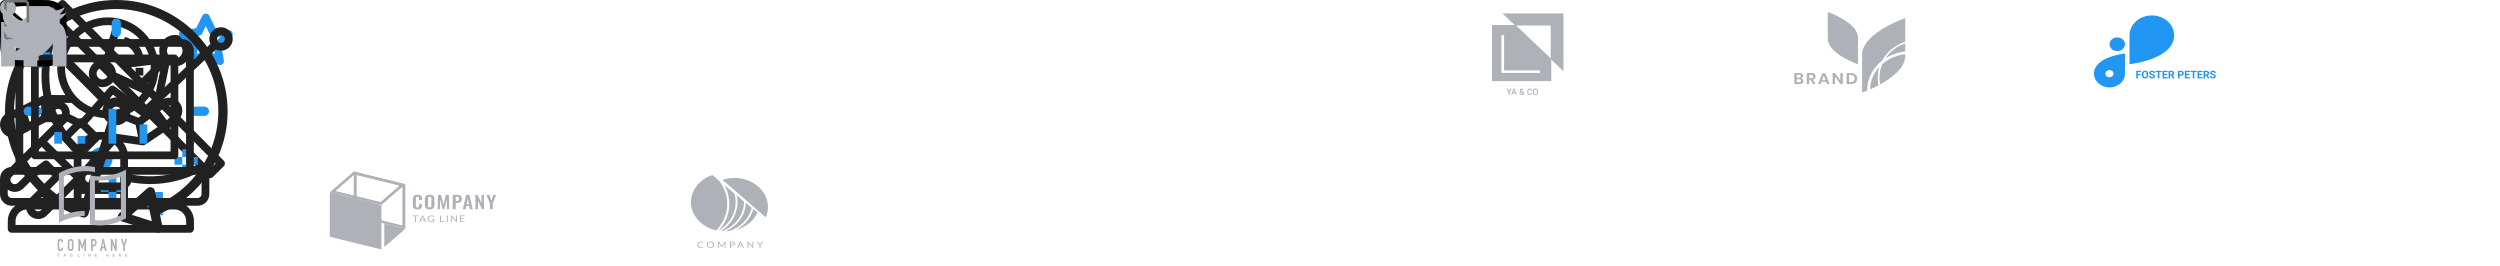
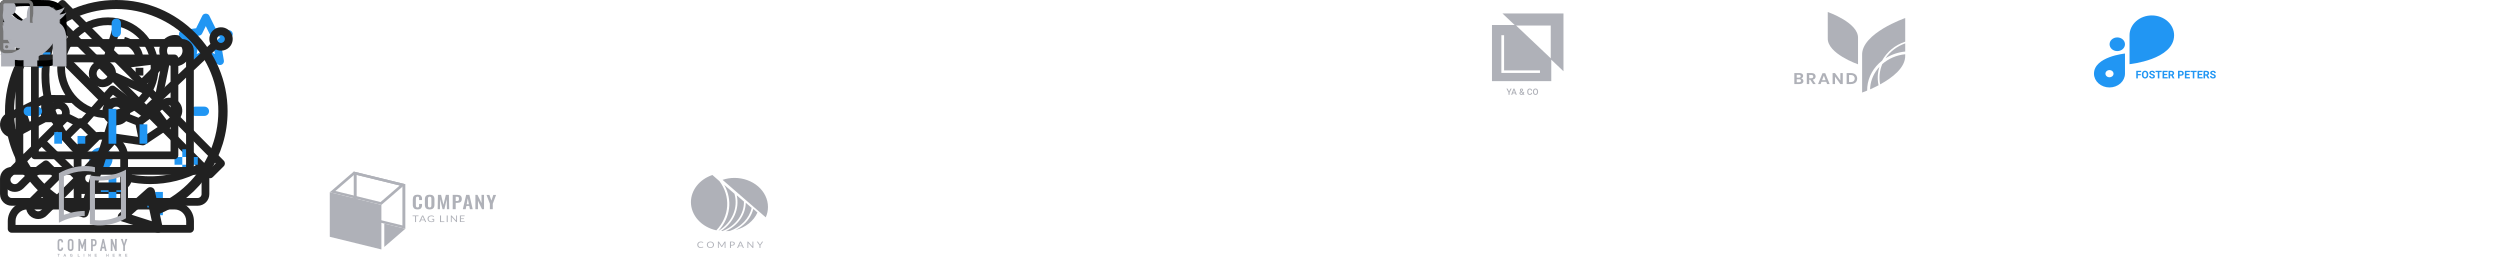
<svg xmlns="http://www.w3.org/2000/svg" width="752" height="80">
  <svg id="icon-antenna" width="70" height="70" viewBox="0 0 32 32">
    <path fill="#212121" d="m30.773 22.098-8.443-8.505.937-4.615c.242.094.499.144.758.146h.006a2.159 2.159 0 1 0-2.008-1.435l-4.96.605L8.972.161a.534.534 0 0 0-.377-.16.532.532 0 0 0-.373.155L6.709 1.66a.534.534 0 0 0 0 .754l.814.826a14.943 14.943 0 0 0 2.519 17.663.513.513 0 0 0 .146.098c-.034.18-.051.364-.052.547v6.187h-6.4a2.67 2.67 0 0 0-2.667 2.667v1.067c0 .295.239.533.533.533h24.533a.533.533 0 0 0 .533-.533v-1.067a2.67 2.67 0 0 0-2.667-2.667h-6.4v-2.742a15.09 15.09 0 0 0 3.049.32 14.854 14.854 0 0 0 7.04-1.783l.818.823a.534.534 0 0 0 .377.16.532.532 0 0 0 .373-.155l1.513-1.504a.534.534 0 0 0 0-.754zM23.28 6.233a1.066 1.066 0 1 1 .752 1.822h-.003a1.067 1.067 0 0 1-.747-1.823h-.002zm-1.256 3.505-.598 2.946-1.175-1.182 1.774-1.763zm-.605-.902-1.92 1.909-1.485-1.493 3.405-.415zM24.004 28.8a1.6 1.6 0 0 1 1.6 1.6v.533H2.137V30.4a1.6 1.6 0 0 1 1.6-1.6h20.267zm-7.467-2.133v1.067h-5.333v-1.067h5.333zM11.204 25.6v-4.053c0-1.294 1.196-2.347 2.667-2.347s2.667 1.053 2.667 2.347V25.6h-5.333zm6.4-1.696v-2.357c0-1.882-1.675-3.413-3.733-3.413a3.8 3.8 0 0 0-3.281 1.786A13.87 13.87 0 0 1 8.311 4.033l18.602 18.708a13.818 13.818 0 0 1-9.309 1.163zm11.289-.684L7.836 2.039l.755-.752 7.935 7.98c.004 0 .006.007.01.01l13.115 13.191-.757.752z" />
    <path fill="#2196f3" d="M13.876 20.267h-.005a1.6 1.6 0 1 0-.004 3.2h.005a1.6 1.6 0 1 0 .004-3.2zm.373 1.978a.534.534 0 0 1-.752-.756.534.534 0 0 1 .373-.155.532.532 0 0 1 .373.911h.005z" />
  </svg>
  <svg id="icon-astronaut" width="70" height="70" viewBox="0 0 32 32">
    <path fill="#2196f3" d="M31.974 4.524a.534.534 0 0 0-.43-.363l-1.91-.278-.855-1.731c-.179-.365-.777-.365-.956 0l-.855 1.731-1.91.278a.535.535 0 0 0-.296.91l1.383 1.348-.326 1.903c-.034.2.048.402.212.522a.53.53 0 0 0 .562.04l1.709-.899 1.709.899a.536.536 0 0 0 .775-.563l-.326-1.903 1.383-1.348a.536.536 0 0 0 .135-.547zm-2.463 1.327a.534.534 0 0 0-.153.472l.191 1.114-1-.526a.533.533 0 0 0-.498 0l-1.001.526.191-1.114a.534.534 0 0 0-.153-.472l-.81-.789 1.119-.163a.532.532 0 0 0 .402-.292l.5-1.013.5 1.013a.535.535 0 0 0 .402.292l1.119.163-.809.789zM26.134 20.522h-1.067v1.067h1.067v-1.067zM26.134 22.656h-1.067v1.067h1.067v-1.067zM27.2 21.589h-1.067v1.067H27.2v-1.067zM25.067 21.589H24v1.067h1.067v-1.067zM22.4 26.389h-1.067v1.067H22.4v-1.067zM22.4 28.522h-1.067v1.067H22.4v-1.067zM23.467 27.456H22.4v1.067h1.067v-1.067zM21.333 27.456h-1.067v1.067h1.067v-1.067zM16 24.256h-1.067v1.067H16v-1.067zM16 26.389h-1.067v1.067H16v-1.067zM17.067 25.322H16v1.067h1.067v-1.067zM14.933 25.322h-1.067v1.067h1.067v-1.067zM5.867 6.122H4.8v1.067h1.067V6.122zM5.867 8.255H4.8v1.067h1.067V8.255z" />
    <path fill="#2196f3" d="M6.933 7.189H5.866v1.067h1.067V7.189zM4.8 7.189H3.733v1.067H4.8V7.189z" />
    <path fill="#212121" d="M24.715 14.159a1.775 1.775 0 0 0-1.188-.705 1.778 1.778 0 0 0-1.34.352l-1.252.96-1.898 1.417-1.358-.541c2.421-1.086 4.114-3.508 4.114-6.32 0-3.823-3.123-6.933-6.961-6.933s-6.961 3.11-6.961 6.933a6.86 6.86 0 0 0 1.12 3.758l-2.764-.024h-.005c-.009 0-.015.004-.023.005a.515.515 0 0 0-.155.031l-.038.013c-.006.003-.013.003-.019.006l-3.233 1.596-.001.001-1.893.911a.397.397 0 0 0-.063.035 1.779 1.779 0 0 0-.598 2.295c.22.429.595.745 1.056.889a1.776 1.776 0 0 0 1.378-.128l1.388-.738 2.264-1.169 1.357-.008L2.2 22.211l-.002.001-1.339 1.333c-.316.315-.49.732-.49 1.178s.174.863.49 1.179c.325.323.752.485 1.179.485s.854-.162 1.18-.485l1.314-1.309 1.741-1.3.901.897-1.762 1.754-.002.001-1.339 1.333c-.316.315-.49.732-.49 1.178s.174.863.49 1.179c.325.323.753.485 1.18.485s.855-.162 1.18-.485l3.482-3.467.001-.002 1.01-1-.004-.004c.006-.006.015-.009.022-.015l5.166-5.658 3.471.494a.52.52 0 0 0 .262-.033c.018-.006.033-.015.05-.023.019-.01.039-.015.058-.027l3.213-2.133c.012-.008.018-.021.029-.029.013-.01.029-.014.041-.026l1.271-1.191c.662-.62.753-1.635.212-2.362zM2.13 17.77a.714.714 0 0 1-.558.052.717.717 0 0 1-.213-1.26l1.314-.632.449 1.313-.992.527zm3.498-1.828-1.548.8-.439-1.283 2.027-1.001-.04 1.484zm15.099-6.62a5.79 5.79 0 0 1-.599 2.559l-4.181-1.899a1.863 1.863 0 0 0-.788-1.388l1.464-4.86c2.378.756 4.105 2.974 4.105 5.588zm-11.789 0c0-3.235 2.644-5.867 5.894-5.867.253 0 .5.021.745.052l-1.432 4.754c-.019-.001-.037-.006-.057-.006-1.033 0-1.873.837-1.873 1.867s.84 1.867 1.873 1.867c.694 0 1.294-.383 1.618-.945l3.862 1.755a5.894 5.894 0 0 1-4.737 2.39c-3.25 0-5.894-2.632-5.894-5.867zm5.956.8c0 .441-.362.8-.806.8s-.806-.359-.806-.8c0-.441.362-.8.806-.8s.806.359.806.8zM2.465 25.146a.608.608 0 0 1-.854.001.592.592 0 0 1 0-.844l.962-.959.851.848-.959.955zm3.214 3.734a.608.608 0 0 1-.855.001.592.592 0 0 1 0-.844l.963-.959.852.848-.96.955zm3.481-3.469-.002.001-1.765 1.76-.852-.848 1.763-1.755.002-.001c.04-.04.065-.088.09-.135.007-.014.02-.026.026-.04.017-.041.019-.085.026-.129.003-.025.014-.047.014-.073 0-.036-.013-.07-.02-.106-.006-.032-.006-.065-.019-.095a.55.55 0 0 0-.091-.138c-.01-.012-.014-.027-.025-.038h-.001l-.001-.002-1.607-1.6c-.017-.017-.039-.024-.058-.038a.507.507 0 0 0-.087-.058.515.515 0 0 0-.093-.033.507.507 0 0 0-.103-.02.5.5 0 0 0-.095.005.53.53 0 0 0-.104.02.477.477 0 0 0-.094.045c-.02.011-.042.015-.061.029L4.23 23.486l-.901-.897 2.399-2.386 4.361 4.289-.928.919zm6.819-7.017c-.015-.002-.03.004-.045.003a.556.556 0 0 0-.3.075.492.492 0 0 0-.083.061c-.013.011-.028.017-.04.029l-4.698 5.146-4.328-4.257 2.833-2.818a.534.534 0 0 0-.379-.911v-.001l-2.219.013.028-1.607 3.104.027a6.947 6.947 0 0 0 4.981 2.101c.437 0 .864-.045 1.279-.123.04.032.079.065.13.085l2.41.96.152.758.178.885-3.003-.427zm4.041.178-.313-1.558 1.446-1.08.947 1.257-2.08 1.381zm3.754-2.831-.838.785-.931-1.236.831-.637a.735.735 0 0 1 .543-.143.718.718 0 0 1 .48.284.713.713 0 0 1-.085.947z" />
    <path fill="#212121" d="m13.602 18.544-2.143-2.133a.534.534 0 0 0-.753 0l-2.142 2.133a.537.537 0 0 0 0 .756l2.142 2.133a.536.536 0 0 0 .753 0l2.143-2.133a.535.535 0 0 0 0-.756zm-2.519 1.759-1.387-1.381 1.387-1.381 1.387 1.381-1.387 1.381zM17.164 5.071l-.258 1.036c.071.018 1.738.452 1.738 2.149h1.067c0-2.017-1.666-2.965-2.547-3.185zM19.711 9.322h-1.067v1.067h1.067V9.322z" />
  </svg>
  <svg id="icon-clock" width="70" height="70" viewBox="0 0 32 32">
    <path fill="#212121" d="M31.297 15.301C31.295 6.849 24.442-.002 15.989 0S.686 6.855.688 15.308a15.304 15.304 0 0 0 10.649 14.576.662.662 0 0 0 .529-.065.637.637 0 0 0 .283-.356l3.865-12.25a1.912 1.912 0 1 0-.84-3.635l-5.106-5.107a.637.637 0 0 0-.902.902l5.103 5.109a1.876 1.876 0 0 0 .536 2.309l-3.683 11.673C3.844 25.783.118 17.71 2.799 10.432S13.553-.572 20.831 2.109s11.004 10.754 8.323 18.032a14.042 14.042 0 0 1-7.462 7.973l-.398-1.874a.638.638 0 0 0-1.048-.344l-3.837 3.426a.637.637 0 0 0 .231 1.084l4.899 1.563a.638.638 0 0 0 .819-.74l-.391-1.839a15.255 15.255 0 0 0 9.329-14.089zm-15.305-.637a.638.638 0 1 1 0 1.277.638.638 0 0 1 0-1.277zm2.101 14.864 2.184-1.948.603 2.84-2.787-.892z" />
    <path fill="#2196f3" d="M15.354 3.185V4.46a.638.638 0 1 0 1.276 0V3.185a.638.638 0 0 0-1.276 0zM3.876 14.664a.638.638 0 0 0 0 1.276h1.275a.638.638 0 1 0 0-1.276H3.876zM28.108 15.939a.638.638 0 1 0 0-1.276h-1.275a.638.638 0 0 0 0 1.276h1.275z" />
  </svg>
  <svg id="icon-diagram" width="70" height="70" viewBox="0 0 32 32">
    <path fill="#2196f3" d="M14.926 14.965h1.066v4.798h-1.066v-4.797zM19.19 17.097h1.066v2.665H19.19v-2.665zM10.661 18.696h1.066v1.066h-1.066v-1.066zM7.463 18.163h1.066v1.599H7.463v-1.599z" />
    <path fill="#212121" d="M1.599 28.291h25.587a1.6 1.6 0 0 0 1.599-1.599V24.56a1.6 1.6 0 0 0-1.599-1.599h-.533V9.668L29.681 6.8a1.608 1.608 0 1 0-.746-.763L26.654 8.2V6.97a1.6 1.6 0 0 0-1.599-1.599H3.733A1.6 1.6 0 0 0 2.134 6.97v15.992h-.533a1.6 1.6 0 0 0-1.599 1.599v2.132a1.6 1.6 0 0 0 1.599 1.599zM30.384 4.837a.533.533 0 1 1 0 1.067.533.533 0 0 1 0-1.067zM3.198 6.969c0-.294.239-.533.533-.533h21.322c.294 0 .533.239.533.533v2.239l-1.066 1.013V8.035a.533.533 0 0 0-.533-.533H4.797a.533.533 0 0 0-.533.533v13.326c0 .294.239.533.533.533h19.19a.533.533 0 0 0 .533-.533v-9.674l1.066-1.01v12.284H3.198V6.969zm4.798 6.93a1.598 1.598 0 1 0 1.107 2.749l1.853.93a.532.532 0 0 0 .636-.123l3.939-4.431 3.872 2.901a.533.533 0 0 0 .686-.039l3.365-3.188v8.131H5.33V8.569h18.124v2.66l-3.771 3.572-3.904-2.927a.533.533 0 0 0-.718.072l-3.993 4.493-1.493-.746c.011-.064.018-.129.02-.193a1.6 1.6 0 0 0-1.599-1.599zm.533 1.599a.533.533 0 1 1-1.067 0 .533.533 0 0 1 1.067 0zm3.198 8.528h5.331v.533a.533.533 0 0 1-.533.533h-4.264a.533.533 0 0 1-.533-.533v-.533zm-10.661.534c0-.294.239-.533.533-.533h9.062v.533a1.6 1.6 0 0 0 1.599 1.599h4.264a1.6 1.6 0 0 0 1.599-1.599v-.533h9.062c.294 0 .533.239.533.533v2.132a.533.533 0 0 1-.533.533H1.598a.533.533 0 0 1-.533-.533V24.56z" />
  </svg>
  <svg id="icon-envelope" width="16" height="12" viewBox="0 0 43 32">
    <path d="M38.667 0H4C1.794 0 0 1.794 0 4v24c0 2.206 1.794 4 4 4h34.667c2.206 0 4-1.794 4-4V4c0-2.206-1.794-4-4-4zm0 2.667c.181 0 .353.038.511.103L21.334 18.236 3.49 2.77a1.32 1.32 0 0 1 .511-.103h34.667zm0 26.666H4A1.334 1.334 0 0 1 2.667 28V5.587L20.46 21.008a1.335 1.335 0 0 0 1.748 0L40.001 5.587V28c0 .736-.598 1.333-1.333 1.333z" />
  </svg>
  <svg id="icon-facebook" width="20" height="20" viewBox="0 0 32 32">
    <path fill="#afb1b8" d="M21.329 5.313h2.921V.225C23.746.156 22.013 0 19.994 0c-4.212 0-7.097 2.649-7.097 7.519V12H8.249v5.688h4.648V32h5.699V17.689h4.46l.708-5.688h-5.169V8.082c.001-1.644.444-2.769 2.735-2.769z" />
  </svg>
  <svg id="icon-instagram" width="20" height="20" viewBox="0 0 32 32">
    <path d="M31.969 9.408c-.075-1.7-.35-2.869-.744-3.882a7.806 7.806 0 0 0-1.851-2.838A7.867 7.867 0 0 0 26.542.844C25.523.45 24.36.175 22.66.1 20.947.019 20.403 0 16.059 0s-4.888.019-6.595.094c-1.7.075-2.869.35-3.882.744a7.803 7.803 0 0 0-2.838 1.85A7.867 7.867 0 0 0 .9 5.52C.506 6.539.231 7.702.156 9.402c-.081 1.713-.1 2.257-.1 6.601s.019 4.888.094 6.595c.075 1.7.35 2.869.744 3.882a7.895 7.895 0 0 0 1.85 2.838 7.867 7.867 0 0 0 2.832 1.844c1.019.394 2.182.669 3.882.744 1.706.075 2.25.094 6.595.094s4.888-.019 6.595-.094c1.7-.075 2.869-.35 3.882-.744a8.184 8.184 0 0 0 4.682-4.682c.394-1.019.669-2.182.744-3.882.075-1.707.094-2.251.094-6.595s-.006-4.888-.081-6.595zm-2.882 13.065c-.069 1.563-.331 2.407-.55 2.969a5.31 5.31 0 0 1-3.038 3.038c-.563.219-1.413.481-2.969.55-1.688.075-2.194.094-6.464.094s-4.782-.019-6.464-.094c-1.563-.069-2.407-.331-2.969-.55a4.926 4.926 0 0 1-1.838-1.194 4.974 4.974 0 0 1-1.194-1.838c-.219-.563-.481-1.413-.55-2.969-.075-1.688-.094-2.194-.094-6.464s.019-4.782.094-6.464c.069-1.563.331-2.407.55-2.969a4.868 4.868 0 0 1 1.2-1.838A4.974 4.974 0 0 1 6.639 3.55c.563-.219 1.413-.481 2.969-.55 1.688-.075 2.194-.094 6.464-.094 4.276 0 4.782.019 6.464.094 1.563.069 2.407.331 2.969.55a4.914 4.914 0 0 1 1.838 1.194 4.974 4.974 0 0 1 1.194 1.838c.219.563.481 1.413.55 2.969.075 1.688.094 2.194.094 6.464s-.019 4.77-.094 6.458z" />
    <path fill="#afb1b8" d="M16.059 7.783c-4.538 0-8.22 3.682-8.22 8.22s3.682 8.22 8.22 8.22c4.539 0 8.22-3.682 8.22-8.22s-3.682-8.22-8.22-8.22zm0 13.552a5.333 5.333 0 0 1 0-10.664 5.333 5.333 0 0 1 0 10.664zM26.524 7.458a1.919 1.919 0 1 1-3.838 0 1.919 1.919 0 0 1 3.838 0z" />
  </svg>
  <svg id="icon-linkedin" width="20" height="20" viewBox="0 0 32 32">
    <path fill="#afb1b8" d="M31.992 32v-.001H32V20.263c0-5.741-1.236-10.164-7.948-10.164-3.227 0-5.392 1.771-6.276 3.449h-.093v-2.913h-6.364v21.364h6.627V21.42c0-2.785.528-5.479 3.977-5.479 3.399 0 3.449 3.179 3.449 5.657v10.401h6.62zM.528 10.636h6.635V32H.528V10.636zM3.843 0C1.722 0 0 1.721 0 3.843s1.721 3.879 3.843 3.879c2.121 0 3.843-1.757 3.843-3.879A3.846 3.846 0 0 0 3.843 0z" />
  </svg>
  <svg id="icon-logo" width="56" height="32" viewBox="0 0 56 32" x="432" y="0">
    <path fill="#afb1b8" d="m19.934 4.046 3.676 3.48-6.824-.004v16.885h17.836v-6.456l3.672 3.476V4.045H19.933zm14.528 13.497L24.038 7.675h10.424v9.868zm-3.237 4.395H19.609V10.582h.821v10.587h10.795v.769zm-8.873 4.718-.429.884-.429-.884h-.36l.626 1.178v.686h.325v-.686l.625-1.178h-.359zm.539 1.864.151-.434h.722l.152.434h.338l-.706-1.865h-.291l-.704 1.865h.337zm.513-1.469.27.774h-.541l.27-.774zm1.708.729a.424.424 0 0 0-.07.237c0 .157.055.285.165.383s.259.146.443.146.343-.05.476-.15l.105.124h.361l-.274-.324c.108-.147.161-.335.161-.565h-.27c0 .126-.026.24-.078.342l-.36-.425.127-.092c.09-.065.154-.13.193-.195a.411.411 0 0 0-.072-.511.471.471 0 0 0-.333-.12c-.15 0-.27.043-.359.128s-.133.2-.133.346c0 .06.014.122.042.186s.08.142.152.233a1.115 1.115 0 0 0-.278.257zm.842.412a.476.476 0 0 1-.295.105c-.093 0-.167-.027-.223-.081s-.083-.124-.083-.21c0-.1.051-.189.154-.266l.04-.028.407.48zm-.335-.826c-.088-.108-.132-.198-.132-.27 0-.062.018-.114.054-.155s.084-.061.145-.061c.056 0 .103.018.14.052s.055.076.055.124a.231.231 0 0 1-.079.181l-.04.032-.142.097zm3.036 1.014a.672.672 0 0 0 .22-.466h-.323c-.017.133-.058.228-.122.286s-.16.086-.287.086c-.139 0-.245-.053-.318-.159s-.108-.26-.108-.461v-.165c.002-.199.04-.35.115-.452s.184-.155.325-.155c.121 0 .213.03.275.09s.102.155.118.289h.323c-.02-.204-.094-.362-.219-.474s-.291-.168-.497-.168a.708.708 0 0 0-.673.419 1.097 1.097 0 0 0-.093.465v.174c.003.172.035.322.096.452s.149.23.261.301c.114.07.245.105.393.105.213 0 .383-.055.511-.166zm1.904-.262c.063-.138.095-.299.095-.482v-.104c-.001-.182-.033-.341-.097-.478s-.155-.243-.273-.315c-.117-.073-.251-.11-.403-.11s-.287.037-.405.111c-.117.073-.208.18-.273.319s-.096.3-.096.482v.105c.001.178.033.336.097.473s.156.242.274.316a.76.76 0 0 0 .405.11c.153 0 .288-.037.405-.11s.208-.18.272-.318zm-.347-1.054c.079.11.118.268.118.475v.097c0 .21-.039.37-.117.479s-.187.164-.33.164c-.142 0-.253-.056-.333-.168s-.119-.27-.119-.475v-.108c.002-.201.042-.356.12-.465s.189-.165.329-.165c.143 0 .254.055.332.165z" />
  </svg>
  <svg id="icon-logo_ffth" width="57" height="32" viewBox="0 0 57 32" x="528" y="0">
    <path fill="#afb1b8" d="M14.27 23.859c.13.147.199.332.196.521.007.123-.017.247-.07.361s-.132.216-.233.297c-.252.175-.565.26-.881.24h-1.549v-3.302h1.517c.299-.018.596.059.84.219.098.075.176.17.227.277s.074.224.068.341a.725.725 0 0 1-.176.505.839.839 0 0 1-.462.258.897.897 0 0 1 .523.282zm-1.816-.499h.648a.653.653 0 0 0 .412-.11c.049-.04.087-.09.111-.146s.034-.116.028-.176c.005-.06-.005-.12-.029-.175s-.061-.106-.108-.147a.665.665 0 0 0-.425-.111h-.638v.866zm1.124 1.267c.052-.041.093-.093.12-.151s.038-.121.034-.184c.004-.064-.008-.127-.035-.186s-.069-.111-.121-.153a.714.714 0 0 0-.44-.119h-.68v.908h.689a.732.732 0 0 0 .435-.114zM17.371 25.278l-.844-1.291h-.317v1.291h-.726v-3.302h1.374c.346-.022.689.078.957.281.192.179.308.415.327.666s-.061.499-.224.7c-.17.178-.401.296-.655.336l.898 1.32h-.789zm-1.161-1.74h.594c.412 0 .618-.167.618-.5a.458.458 0 0 0-.151-.371.687.687 0 0 0-.467-.134h-.601l.007 1.005zM21.339 24.614h-1.446l-.255.665h-.761l1.328-3.265h.823l1.323 3.265h-.761l-.25-.665zm-.194-.5-.529-1.394-.529 1.394h1.057zM26.305 25.278h-.721l-1.616-2.245v2.245h-.719v-3.302h.719l1.616 2.258v-2.258h.721v3.302zM30.417 24.488a1.501 1.501 0 0 1-.652.582 2.282 2.282 0 0 1-1.013.208h-1.283v-3.302h1.283c.351-.008.698.061 1.013.203.276.127.503.328.652.576a1.78 1.78 0 0 1 0 1.732zm-.824-.079c.206-.219.319-.499.319-.788s-.113-.569-.319-.788a1.326 1.326 0 0 0-.902-.281h-.5v2.137h.5c.329.019.654-.082.902-.281zM21.79 3.609s9.301 3.215 9.103 7.867v7.869s-9.294-3.217-9.1-7.869l-.004-7.867zM39.179 17.503a13.494 13.494 0 0 1 5.909-1.994v-2.463c-2.444.862-4.517 2.426-5.909 4.457z" />
    <path fill="#afb1b8" d="M38.124 18.245c1.438-2.651 3.93-4.696 6.964-5.715V5.432s-13.245 4.58-12.965 11.205V27.84s.59-.205 1.519-.589c0-.358 0-.719.042-1.082.274-3.076 1.871-5.926 4.44-7.924z" />
    <path fill="#afb1b8" d="M36.864 22.407c.07-.777.225-1.546.463-2.294-1.599 1.725-2.568 3.866-2.77 6.122-.019.213-.03.426-.035.645a40.466 40.466 0 0 0 2.548-1.229 10.624 10.624 0 0 1-.206-3.244zM37.391 22.447a10.17 10.17 0 0 0 .164 2.938c3.619-1.983 7.685-5.046 7.528-8.748v-.323c-2.585.265-5.004 1.3-6.885 2.946a10.29 10.29 0 0 0-.807 3.188z" />
  </svg>
  <svg id="icon-logo_frth" width="57" height="32" viewBox="0 0 57 32" x="624" y="0">
    <path fill="#2196f3" d="M12.878 11.255h-.002c-1.279 0-2.316.921-2.316 2.058v.001c0 1.137 1.037 2.058 2.316 2.058h.002c1.279 0 2.316-.921 2.316-2.058v-.001c0-1.137-1.037-2.058-2.316-2.058zM29.971 10.597c-.004-1.579-.711-3.092-1.967-4.208s-2.958-1.745-4.735-1.749c-1.777.003-3.48.631-4.737 1.748s-1.964 2.63-1.968 4.209v8.706s13.405-1.327 13.406-8.704v-.001zM5.867 22.16c.003 1.098.496 2.151 1.369 2.928s2.058 1.215 3.294 1.218c1.236-.003 2.42-.441 3.294-1.218s1.366-1.829 1.37-2.927v-6.057s-9.327.924-9.327 6.056zm4.663 1.085c-.242 0-.478-.064-.678-.183s-.357-.289-.45-.487c-.092-.198-.117-.417-.069-.627s.163-.404.334-.556c.171-.152.388-.255.625-.297s.482-.02.706.062c.223.082.414.221.548.4s.206.388.206.603c.001.143-.031.284-.092.417s-.151.252-.264.353c-.114.101-.248.182-.397.236s-.308.083-.468.083v-.004zM19.956 22.647h-.9v.93h-.469v-2.275h1.481v.38h-1.012v.588h.9v.378zm2.253-.156c0 .224-.04.42-.119.589a.893.893 0 0 1-.847.528c-.189 0-.357-.045-.505-.136s-.262-.22-.344-.387a1.344 1.344 0 0 1-.123-.581v-.112c0-.224.04-.421.12-.591a.895.895 0 0 1 .848-.529c.189 0 .358.046.505.137a.888.888 0 0 1 .342.392c.081.17.122.366.122.589v.102zm-.475-.103c0-.238-.043-.42-.128-.544s-.207-.186-.366-.186a.416.416 0 0 0-.364.184c-.085.122-.129.301-.13.538v.111c0 .232.043.412.128.541s.208.192.369.192a.415.415 0 0 0 .363-.184c.084-.124.127-.304.128-.541v-.111zm1.996.592a.237.237 0 0 0-.094-.203 1.203 1.203 0 0 0-.337-.15 2.418 2.418 0 0 1-.386-.156c-.258-.14-.387-.328-.387-.564 0-.123.034-.232.103-.328a.688.688 0 0 1 .298-.227c.13-.054.276-.081.438-.081.163 0 .307.03.434.089a.662.662 0 0 1 .401.614h-.469c0-.104-.033-.185-.098-.242s-.158-.087-.277-.087a.426.426 0 0 0-.267.073.225.225 0 0 0-.095.191c0 .074.037.136.111.186.075.05.185.097.33.141.267.08.461.18.583.298s.183.267.183.444a.55.55 0 0 1-.223.464c-.149.111-.349.167-.602.167-.175 0-.334-.032-.478-.095-.144-.065-.254-.153-.33-.264s-.113-.241-.113-.388h.47c0 .251.15.377.45.377a.442.442 0 0 0 .261-.067.222.222 0 0 0 .094-.191zm2.501-1.298h-.697v1.895h-.469v-1.895h-.687v-.38h1.853v.38zm1.638.909h-.9v.609h1.056v.377H26.5v-2.275h1.522v.38h-1.053v.542h.9v.367zm1.273.153h-.373v.833H28.3v-2.275h.845c.269 0 .476.06.622.18s.219.289.219.508a.697.697 0 0 1-.102.389.689.689 0 0 1-.305.247l.492.93v.022h-.503l-.427-.833zm-.373-.379h.378c.118 0 .209-.03.273-.089a.321.321 0 0 0 .097-.248.343.343 0 0 0-.092-.253c-.06-.061-.154-.092-.28-.092h-.377v.683zm2.84.41v.802h-.469v-2.275h.887c.171 0 .321.031.45.094a.703.703 0 0 1 .405.659.655.655 0 0 1-.23.528c-.152.128-.363.192-.633.192h-.411zm0-.379h.419c.124 0 .218-.029.283-.088.066-.058.098-.142.098-.25 0-.111-.033-.202-.098-.27s-.156-.104-.272-.106h-.43v.714zm2.966.195h-.9v.609h1.056v.377h-1.525v-2.275h1.522v.38h-1.053v.542h.9v.367zm2.175-.909h-.697v1.895h-.469v-1.895h-.688v-.38h1.853v.38zm1.637.909h-.9v.609h1.056v.377h-1.525v-2.275h1.522v.38h-1.053v.542h.9v.367zm1.274.153h-.373v.833h-.469v-2.275h.845c.269 0 .476.06.622.18s.219.289.219.508a.697.697 0 0 1-.102.389.689.689 0 0 1-.305.247l.492.93v.022h-.503l-.427-.833zm-.374-.379h.378c.118 0 .209-.03.273-.089a.321.321 0 0 0 .097-.248.343.343 0 0 0-.092-.253c-.06-.061-.154-.092-.28-.092h-.377v.683zm2.755.615a.237.237 0 0 0-.094-.203 1.203 1.203 0 0 0-.337-.15 2.418 2.418 0 0 1-.386-.156c-.258-.14-.388-.328-.388-.564 0-.123.034-.232.103-.328a.688.688 0 0 1 .298-.227c.13-.054.276-.081.438-.081.163 0 .307.03.434.089a.675.675 0 0 1 .295.248.646.646 0 0 1 .106.366h-.469c0-.104-.033-.185-.098-.242s-.158-.087-.277-.087a.426.426 0 0 0-.267.073.225.225 0 0 0-.095.191c0 .074.037.136.111.186.075.05.185.097.33.141.267.08.461.18.583.298s.183.267.183.444a.548.548 0 0 1-.223.464c-.149.111-.349.167-.602.167-.175 0-.334-.032-.478-.095a.773.773 0 0 1-.33-.264.678.678 0 0 1-.112-.388h.47c0 .251.15.377.45.377a.442.442 0 0 0 .261-.067.222.222 0 0 0 .094-.191z" />
  </svg>
  <svg id="icon-logo_second" width="56" height="32" viewBox="0 0 56 32" x="0" y="48">
    <path fill="#afb1b8" d="M26.289 3.487h-.072c-.11-.007-.22-.009-.33-.012h-.239c-.208 0-.421.005-.632.016a.384.384 0 0 0-.048 0 14.832 14.832 0 0 0-5.517 1.407l-.227.109v11.615l.531-.18c.466-.16.962-.304 1.476-.438a18.007 18.007 0 0 1 4.247-.564v1.526c-.19.001-.374.007-.559.016h-.044a16.936 16.936 0 0 0-3.267.502 16.559 16.559 0 0 0-3.892 1.517V4.104a15.6 15.6 0 0 1 4.083-1.661 15.622 15.622 0 0 1 3.849-.496h.224c.268.007.53.019.775.037a11.12 11.12 0 0 1 1.918.305v1.502a11.89 11.89 0 0 0-1.858-.28l-.038-.003a4.592 4.592 0 0 0-.38-.022zm2.644 1.536c.333.025.678.037 1.027.037a16.485 16.485 0 0 0 4.046-.519 16.703 16.703 0 0 0 3.891-1.518v14.631a15.648 15.648 0 0 1-4.085 1.661c-1.258.323-2.55.49-3.849.495a11.779 11.779 0 0 1-2.92-.344V4.74a12.161 12.161 0 0 0 1.888.283zm7.446.113-.531.179c-.488.164-.981.311-1.476.442-1.441.37-2.922.56-4.41.566-.346 0-.665-.009-.973-.029l-.423-.028v11.948l.364.032c.337.029.685.044 1.035.044a14.086 14.086 0 0 0 3.473-.45 14.572 14.572 0 0 0 2.714-.975l.227-.109V5.137zM18.747 24.092a.776.776 0 0 0-.591-.238.865.865 0 0 0-.341.064.768.768 0 0 0-.436.442.865.865 0 0 0-.061.329v1.99c-.005.14.022.28.078.408a.805.805 0 0 0 .199.267c.08.067.173.115.273.141.097.027.197.041.297.041a.841.841 0 0 0 .824-.837v-.223h-.52v.177a.444.444 0 0 1-.031.177.318.318 0 0 1-.076.112.367.367 0 0 1-.218.076.267.267 0 0 1-.244-.106.473.473 0 0 1-.069-.267v-1.856a.634.634 0 0 1 .064-.297.264.264 0 0 1 .255-.12.279.279 0 0 1 .232.112.42.42 0 0 1 .086.267v.172h.515v-.203a.942.942 0 0 0-.064-.348.814.814 0 0 0-.174-.28zM21.838 24.069a.93.93 0 0 0-.592-.219.895.895 0 0 0-.586.219.823.823 0 0 0-.202.279.947.947 0 0 0-.076.386v1.909a.907.907 0 0 0 .076.391.769.769 0 0 0 .202.267c.08.074.173.131.275.168a.891.891 0 0 0 .903-.168.8.8 0 0 0 .196-.267.937.937 0 0 0 .076-.391v-1.909a.918.918 0 0 0-.076-.386.865.865 0 0 0-.196-.279zm-.243 2.574a.349.349 0 0 1-.104.276.379.379 0 0 1-.49 0 .349.349 0 0 1-.104-.276v-1.909a.349.349 0 0 1 .104-.276.379.379 0 0 1 .49 0 .349.349 0 0 1 .104.276v1.909zM25.898 27.495v-3.614h-.5l-.657 1.913h-.009l-.662-1.913h-.495v3.614h.516v-2.198h.009l.506 1.554h.257l.51-1.554h.009v2.198h.516zM28.83 24.135a.718.718 0 0 0-.292-.197 1.158 1.158 0 0 0-.374-.056h-.767v3.614h.515v-1.411h.265a.941.941 0 0 0 .464-.099.848.848 0 0 0 .401-.591c.02-.136.03-.273.028-.411a2.078 2.078 0 0 0-.05-.516.768.768 0 0 0-.19-.332zm-.265 1.102a.455.455 0 0 1-.048.188.287.287 0 0 1-.133.127.519.519 0 0 1-.243.045h-.235v-1.229h.265c.08-.004.16.012.232.045a.294.294 0 0 1 .121.133.516.516 0 0 1 .045.201v.24c0 .084.005.171 0 .248h-.005zM31.27 23.881h-.422l-.796 3.614h.515l.151-.776h.702l.151.776h.515l-.816-3.614zm-.476 2.345.253-1.31h.009l.252 1.31h-.515zM34.597 26.058h-.009l-.778-2.177h-.495v3.614h.515v-2.173h.011l.787 2.173h.484v-3.614h-.515v2.177zM37.743 23.881l-.414 1.437h-.011l-.414-1.437h-.545l.707 2.086v1.527h.515v-1.527l.707-2.086h-.545zM17.311 28.515h.248v.696h.169v-.696h.247v-.143h-.664v.143zM19.398 28.373l-.325.839h.179l.069-.191h.334l.072.191h.183l-.333-.839h-.179zm-.027.507.114-.311.114.311h-.228zM21.46 28.902h.194v.108a.329.329 0 0 1-.199.071.21.21 0 0 1-.178-.08.355.355 0 0 1-.062-.219c0-.187.081-.28.242-.28.042-.004.085.007.119.031s.06.061.07.102l.166-.032c-.036-.164-.154-.247-.356-.247a.421.421 0 0 0-.293.108.416.416 0 0 0-.121.323.454.454 0 0 0 .108.315.408.408 0 0 0 .319.122.505.505 0 0 0 .356-.133v-.331h-.364v.141zM23.566 28.373h-.17v.839h.588v-.143h-.418v-.696zM25.347 28.373h-.17v.839h.17v-.839zM27.088 28.933l-.344-.56h-.165v.839h.158v-.548l.337.548h.169v-.839h-.155v.56zM28.662 28.842h.418v-.143h-.418v-.184h.45v-.143h-.62v.839h.637v-.143h-.467v-.227zM32.479 28.704h-.33v-.331h-.169v.839h.169v-.367h.33v.367h.169v-.839h-.169v.331zM34.062 28.842h.419v-.143h-.419v-.184h.451v-.143h-.62v.839h.636v-.143h-.467v-.227zM36.209 28.842c.146-.023.22-.1.22-.233a.2.2 0 0 0-.083-.187.474.474 0 0 0-.245-.049h-.356v.839h.169v-.351h.033a.223.223 0 0 1 .105.019.175.175 0 0 1 .06.061l.183.267h.202l-.102-.164a.578.578 0 0 0-.186-.201zm-.17-.116h-.125v-.211h.133a.43.43 0 0 1 .171.02c.012.011.022.024.028.039s.009.031.009.048c-.001.016-.005.032-.013.047s-.019.027-.032.037a.47.47 0 0 1-.171.02zM37.828 28.842h.418v-.143h-.418v-.184h.451v-.143h-.621v.839h.637v-.143h-.467v-.227z" />
  </svg>
  <svg id="icon-logo_sxth" width="57" height="32" viewBox="0 0 57 32" x="96" y="48">
    <path fill="#afb1b8" d="M28.493 14.618a1.58 1.58 0 0 1-.323-1.061v-1.538c0-.471.107-.83.321-1.075s.581-.367 1.102-.366c.489 0 .836.104 1.042.313.224.266.333.592.308.92v.361h-.875v-.366c.003-.12-.005-.24-.025-.358a.352.352 0 0 0-.125-.213.505.505 0 0 0-.317-.083.533.533 0 0 0-.333.088.412.412 0 0 0-.145.235 1.74 1.74 0 0 0-.034.38v1.866c-.014.18.025.36.112.524.044.055.104.099.175.127s.149.038.226.029a.478.478 0 0 0 .31-.084.375.375 0 0 0 .13-.227c.02-.124.03-.249.027-.374v-.379h.875v.346c.025.342-.082.682-.303.967-.201.228-.544.343-1.047.343s-.884-.122-1.1-.375zM32.137 14.633c-.221-.239-.332-.588-.332-1.05v-1.617c0-.457.11-.802.332-1.037s.591-.351 1.109-.35c.515 0 .882.117 1.103.35.221.235.333.58.333 1.037v1.617c0 .457-.112.807-.337 1.048s-.591.361-1.1.361c-.509 0-.886-.122-1.109-.36zm1.517-.388a.906.906 0 0 0 .105-.479v-1.98a.88.88 0 0 0-.103-.469c-.044-.057-.106-.101-.179-.129s-.152-.037-.231-.027c-.079-.009-.159 0-.231.028s-.135.072-.18.129a.853.853 0 0 0-.105.469v1.99a.888.888 0 0 0 .105.479c.051.05.114.091.185.119a.612.612 0 0 0 .635-.119v-.009zM35.735 10.626h.942l.708 2.984.725-2.984h.917l.092 4.308h-.678l-.072-2.994-.699 2.994h-.544l-.725-3.005-.067 3.005h-.685l.085-4.308zM40.176 10.626h1.468c.846 0 1.268.408 1.268 1.223 0 .781-.445 1.171-1.335 1.17h-.5v1.915h-.906l.005-4.308zm1.254 1.841a.7.7 0 0 0 .498-.136.693.693 0 0 0 .13-.486 1.327 1.327 0 0 0-.044-.391c-.013-.043-.036-.083-.067-.118s-.07-.065-.114-.087a.94.94 0 0 0-.404-.069h-.352v1.287h.352zM44.218 10.626h.973l.998 4.308h-.844l-.197-.993h-.868l-.203.993h-.857l.998-4.308zm.832 2.815-.339-1.808-.339 1.808h.678zM46.996 10.626h.634l1.214 2.457v-2.457h.752v4.308h-.603l-1.221-2.565v2.565h-.777l.002-4.308zM51.357 13.291l-1.009-2.659h.85l.616 1.708.578-1.708h.832l-.997 2.659v1.642h-.87v-1.642zM29.892 16.817v.225h-.739v1.75h-.31v-1.75H28.1v-.225h1.792zM32.209 18.793h-.239a.105.105 0 0 1-.067-.019.102.102 0 0 1-.04-.045l-.214-.469h-1.026l-.214.469a.119.119 0 0 1-.033.053.112.112 0 0 1-.067.019h-.239l.906-1.976h.315l.917 1.968zm-1.5-.734h.855l-.362-.804a1.426 1.426 0 0 1-.067-.186 4.03 4.03 0 0 0-.034.105l-.033.083-.359.802zM33.771 18.599a1.018 1.018 0 0 0 .315-.023.961.961 0 0 0 .13-.036c.04-.014.08-.031.121-.048v-.444h-.362c-.009 0-.018-.001-.026-.003s-.016-.007-.023-.012c-.006-.004-.011-.01-.014-.016s-.005-.013-.004-.02v-.152h.703v.757a1.407 1.407 0 0 1-.609.202 2.591 2.591 0 0 1-.264.012 1.41 1.41 0 0 1-.457-.073 1.104 1.104 0 0 1-.362-.206.956.956 0 0 1-.234-.313.99.99 0 0 1-.083-.41.907.907 0 0 1 .316-.726c.103-.089.227-.159.362-.205.155-.05.32-.075.486-.074.084 0 .169.006.252.017a1.21 1.21 0 0 1 .397.128c.056.031.108.065.158.103l-.087.122c-.007.011-.017.021-.029.027s-.027.01-.041.01a.118.118 0 0 1-.056-.016 1.344 1.344 0 0 1-.089-.047.727.727 0 0 0-.121-.053 1.171 1.171 0 0 0-.167-.044 1.362 1.362 0 0 0-.23-.017 1.06 1.06 0 0 0-.35.055.704.704 0 0 0-.435.402.924.924 0 0 0 0 .659.756.756 0 0 0 .446.405c.115.034.237.047.359.039zM36.659 18.567h.989v.225h-1.292v-1.976h.31l-.007 1.75zM38.678 18.792h-.31v-1.976h.31v1.976zM39.83 16.826a.151.151 0 0 1 .047.036l1.324 1.489a.41.41 0 0 1 0-.07v-1.472h.27v1.984h-.156a.14.14 0 0 1-.067-.011.184.184 0 0 1-.049-.038l-1.323-1.488v1.536h-.259v-1.976h.161c.017 0 .035.003.051.009zM43.753 16.817v.217h-1.098v.652h.89v.21h-.89v.674h1.098v.217h-1.417v-1.971h1.417zM11.286 4.616l13.757 3.372v11.818l-13.757-3.371V4.616zm-.882-1.007V17.01l15.52 3.806V7.417L10.404 3.61z" />
    <path fill="#afb1b8" d="M18.722 27.036 3.2 23.227V9.828l15.522 3.807v13.401z" />
    <path fill="#afb1b8" d="m10.661 4.465 13.578 3.33-5.774 4.987L4.885 9.45l5.776-4.985zm-.257-.856L3.2 9.828l15.522 3.807 7.202-6.219-15.52-3.807zM19.595 26.282l6.329-5.465-6.329-1.553v7.018z" />
  </svg>
  <svg id="icon-logo_thrd" width="57" height="32" viewBox="0 0 57 32" x="192" y="48">
    <path fill="#afb1b8" d="M19.417 26.187c.008 0 .017.002.025.005s.015.007.02.013l.116.111a.955.955 0 0 1-.327.211 1.299 1.299 0 0 1-.464.076 1.213 1.213 0 0 1-.436-.071.942.942 0 0 1-.329-.2.878.878 0 0 1-.212-.308 1.02 1.02 0 0 1-.074-.396.91.91 0 0 1 .305-.705 1.06 1.06 0 0 1 .349-.201c.143-.048.296-.072.449-.071.143-.003.285.019.417.064.115.043.221.104.313.178l-.097.119a.085.085 0 0 1-.025.021.065.065 0 0 1-.039.009.086.086 0 0 1-.042-.013l-.052-.032-.073-.04a.818.818 0 0 0-.229-.071 1.11 1.11 0 0 0-.173-.013.952.952 0 0 0-.323.053.683.683 0 0 0-.417.387.81.81 0 0 0-.06.313.795.795 0 0 0 .06.318.68.68 0 0 0 .402.383.867.867 0 0 0 .3.05c.059.001.119-.003.177-.01a.69.69 0 0 0 .384-.163.09.09 0 0 1 .055-.02zM22.776 25.629a.959.959 0 0 1-.079.393c-.047.114-.122.218-.219.305s-.214.155-.344.2a1.42 1.42 0 0 1-.884 0 1.027 1.027 0 0 1-.342-.201.904.904 0 0 1-.221-.308 1.022 1.022 0 0 1 0-.787.94.94 0 0 1 .221-.31c.097-.084.214-.15.342-.193.284-.096.6-.096.884 0 .129.046.246.114.343.201a.914.914 0 0 1 .299.699zm-.306 0a.84.84 0 0 0-.055-.316.653.653 0 0 0-.402-.385 1.025 1.025 0 0 0-.643 0 .683.683 0 0 0-.246.149.63.63 0 0 0-.157.236.927.927 0 0 0 0 .632.643.643 0 0 0 .403.384c.207.067.436.067.643 0a.689.689 0 0 0 .246-.148.662.662 0 0 0 .156-.236.82.82 0 0 0 .055-.316zM25.067 25.96l.031.071.033-.071a.68.68 0 0 1 .038-.07l.743-1.174c.015-.02.028-.033.042-.037a.207.207 0 0 1 .061-.006h.22v1.909h-.26V25.119a.726.726 0 0 1 0-.066l-.747 1.19c-.009.018-.025.033-.044.043s-.041.016-.064.016h-.042c-.023 0-.045-.005-.064-.016s-.034-.026-.044-.044l-.769-1.198v1.533h-.252v-1.905h.22a.207.207 0 0 1 .061.006.087.087 0 0 1 .041.037l.759 1.175a.418.418 0 0 1 .038.068zM27.864 25.865v.715h-.291v-1.906h.649c.122-.002.245.012.362.042a.724.724 0 0 1 .256.119.492.492 0 0 1 .145.187.576.576 0 0 1 .049.244.54.54 0 0 1-.211.435.752.752 0 0 1-.257.126 1.25 1.25 0 0 1-.35.044l-.352-.005zm0-.205h.352a.808.808 0 0 0 .225-.029.51.51 0 0 0 .163-.082.358.358 0 0 0 .134-.286c.003-.053-.007-.106-.029-.155s-.057-.094-.102-.13a.624.624 0 0 0-.391-.102h-.352v.786zM31.772 26.583h-.23a.109.109 0 0 1-.064-.018.133.133 0 0 1-.038-.044l-.198-.461h-.993l-.205.461a.107.107 0 0 1-.101.062h-.23l.872-1.909h.302l.884 1.909zm-1.439-.709h.82l-.346-.777a1.276 1.276 0 0 1-.065-.179l-.033.1a.98.98 0 0 1-.032.081l-.343.776zM33.029 24.682c.017.008.032.02.044.034l1.272 1.439V24.673h.26v1.909h-.145a.136.136 0 0 1-.06-.011.165.165 0 0 1-.047-.035l-1.271-1.438a.726.726 0 0 1 0 .066v1.419h-.26v-1.909h.154a.15.15 0 0 1 .052.009zM36.748 25.823v.758h-.291v-.758l-.804-1.15h.26a.114.114 0 0 1 .063.016.159.159 0 0 1 .039.043l.503.742a.717.717 0 0 1 .088.169l.038-.082a.745.745 0 0 1 .049-.087l.496-.747a.18.18 0 0 1 .038-.04.098.098 0 0 1 .063-.019h.263l-.806 1.155zM24.923 21.47c.127.014.254.025.384.035 1.962-.763 3.622-2.011 4.772-3.588s1.74-3.415 1.695-5.282l-2.162-1.879c.44 1.988.234 4.043-.594 5.935s-2.246 3.547-4.094 4.779z" />
    <path fill="#afb1b8" d="m24.151 21.383.058.01c1.975-1.228 3.481-2.942 4.323-4.921s.981-4.133.399-6.181l-3.08-2.676c1.246 2.2 1.747 4.661 1.446 7.098s-1.393 4.75-3.147 6.67zM34.596 14.841c-.523 2.052-1.794 3.902-3.624 5.276-.534.404-1.111.763-1.722 1.074 1.49-.38 2.859-1.053 4.003-1.966s2.03-2.042 2.592-3.3l-1.249-1.084z" />
    <path fill="#afb1b8" d="m34.106 14.539-1.778-1.545c-.034 1.762-.61 3.483-1.669 4.986s-2.562 2.731-4.352 3.559h.009c.399 0 .798-.021 1.194-.062 1.673-.593 3.151-1.537 4.303-2.748s1.94-2.65 2.295-4.189zM24.409 6.486 22.287 4.64c-1.897.637-3.528 1.756-4.68 3.212s-1.772 3.179-1.778 4.946c.007 1.952.763 3.846 2.149 5.383s3.322 2.628 5.501 3.101c1.946-2.06 3.085-4.605 3.252-7.266s-.647-5.299-2.323-7.53zM39.008 14.255c-.008-2.316-1.07-4.535-2.955-6.173s-4.439-2.561-7.105-2.567a11.3 11.3 0 0 0-3.602.582l12.99 11.286a7.647 7.647 0 0 0 .672-3.128z" />
  </svg>
-   <svg id="icon-smartphone" width="10" height="12" viewBox="0 0 20 32">
+   <svg id="icon-smartphone" width="10" height="16" viewBox="0 0 20 32">
    <path fill="#757575" d="M17 0H3C1.346 0 0 1.346 0 3v26c0 1.654 1.346 3 3 3h14c1.654 0 3-1.346 3-3V3c0-1.654-1.346-3-3-3zM3 2h14a1 1 0 0 1 1 1v21H2V3a1 1 0 0 1 1-1zm14 28H3a1 1 0 0 1-1-1v-3h16v3a1 1 0 0 1-1 1z" />
    <path fill="#757575" d="M4.707 27.478c.391.365.391.956 0 1.321s-1.024.365-1.414 0c-.391-.365-.391-.956 0-1.321s1.024-.365 1.414 0z" />
  </svg>
  <svg id="icon-twitter" width="20" height="20" viewBox="0 0 32 32">
    <path fill="#afb1b8" d="M32 6.078c-1.19.522-2.458.868-3.78 1.036a6.523 6.523 0 0 0 2.886-3.626 13.11 13.11 0 0 1-4.16 1.588A6.574 6.574 0 0 0 22.154 3c-3.632 0-6.556 2.948-6.556 6.562 0 .52.044 1.02.152 1.496-5.454-.266-10.28-2.88-13.522-6.862a6.605 6.605 0 0 0-.898 3.316 6.57 6.57 0 0 0 2.914 5.452 6.479 6.479 0 0 1-2.964-.808v.072c0 3.188 2.274 5.836 5.256 6.446a6.548 6.548 0 0 1-1.72.216 5.8 5.8 0 0 1-1.242-.112c.85 2.598 3.262 4.508 6.13 4.57a13.182 13.182 0 0 1-8.134 2.798c-.538 0-1.054-.024-1.57-.09A18.469 18.469 0 0 0 10.064 29c12.072 0 18.672-10 18.672-18.668 0-.29-.01-.57-.024-.848A13.087 13.087 0 0 0 32 6.078z" />
  </svg>
</svg>
